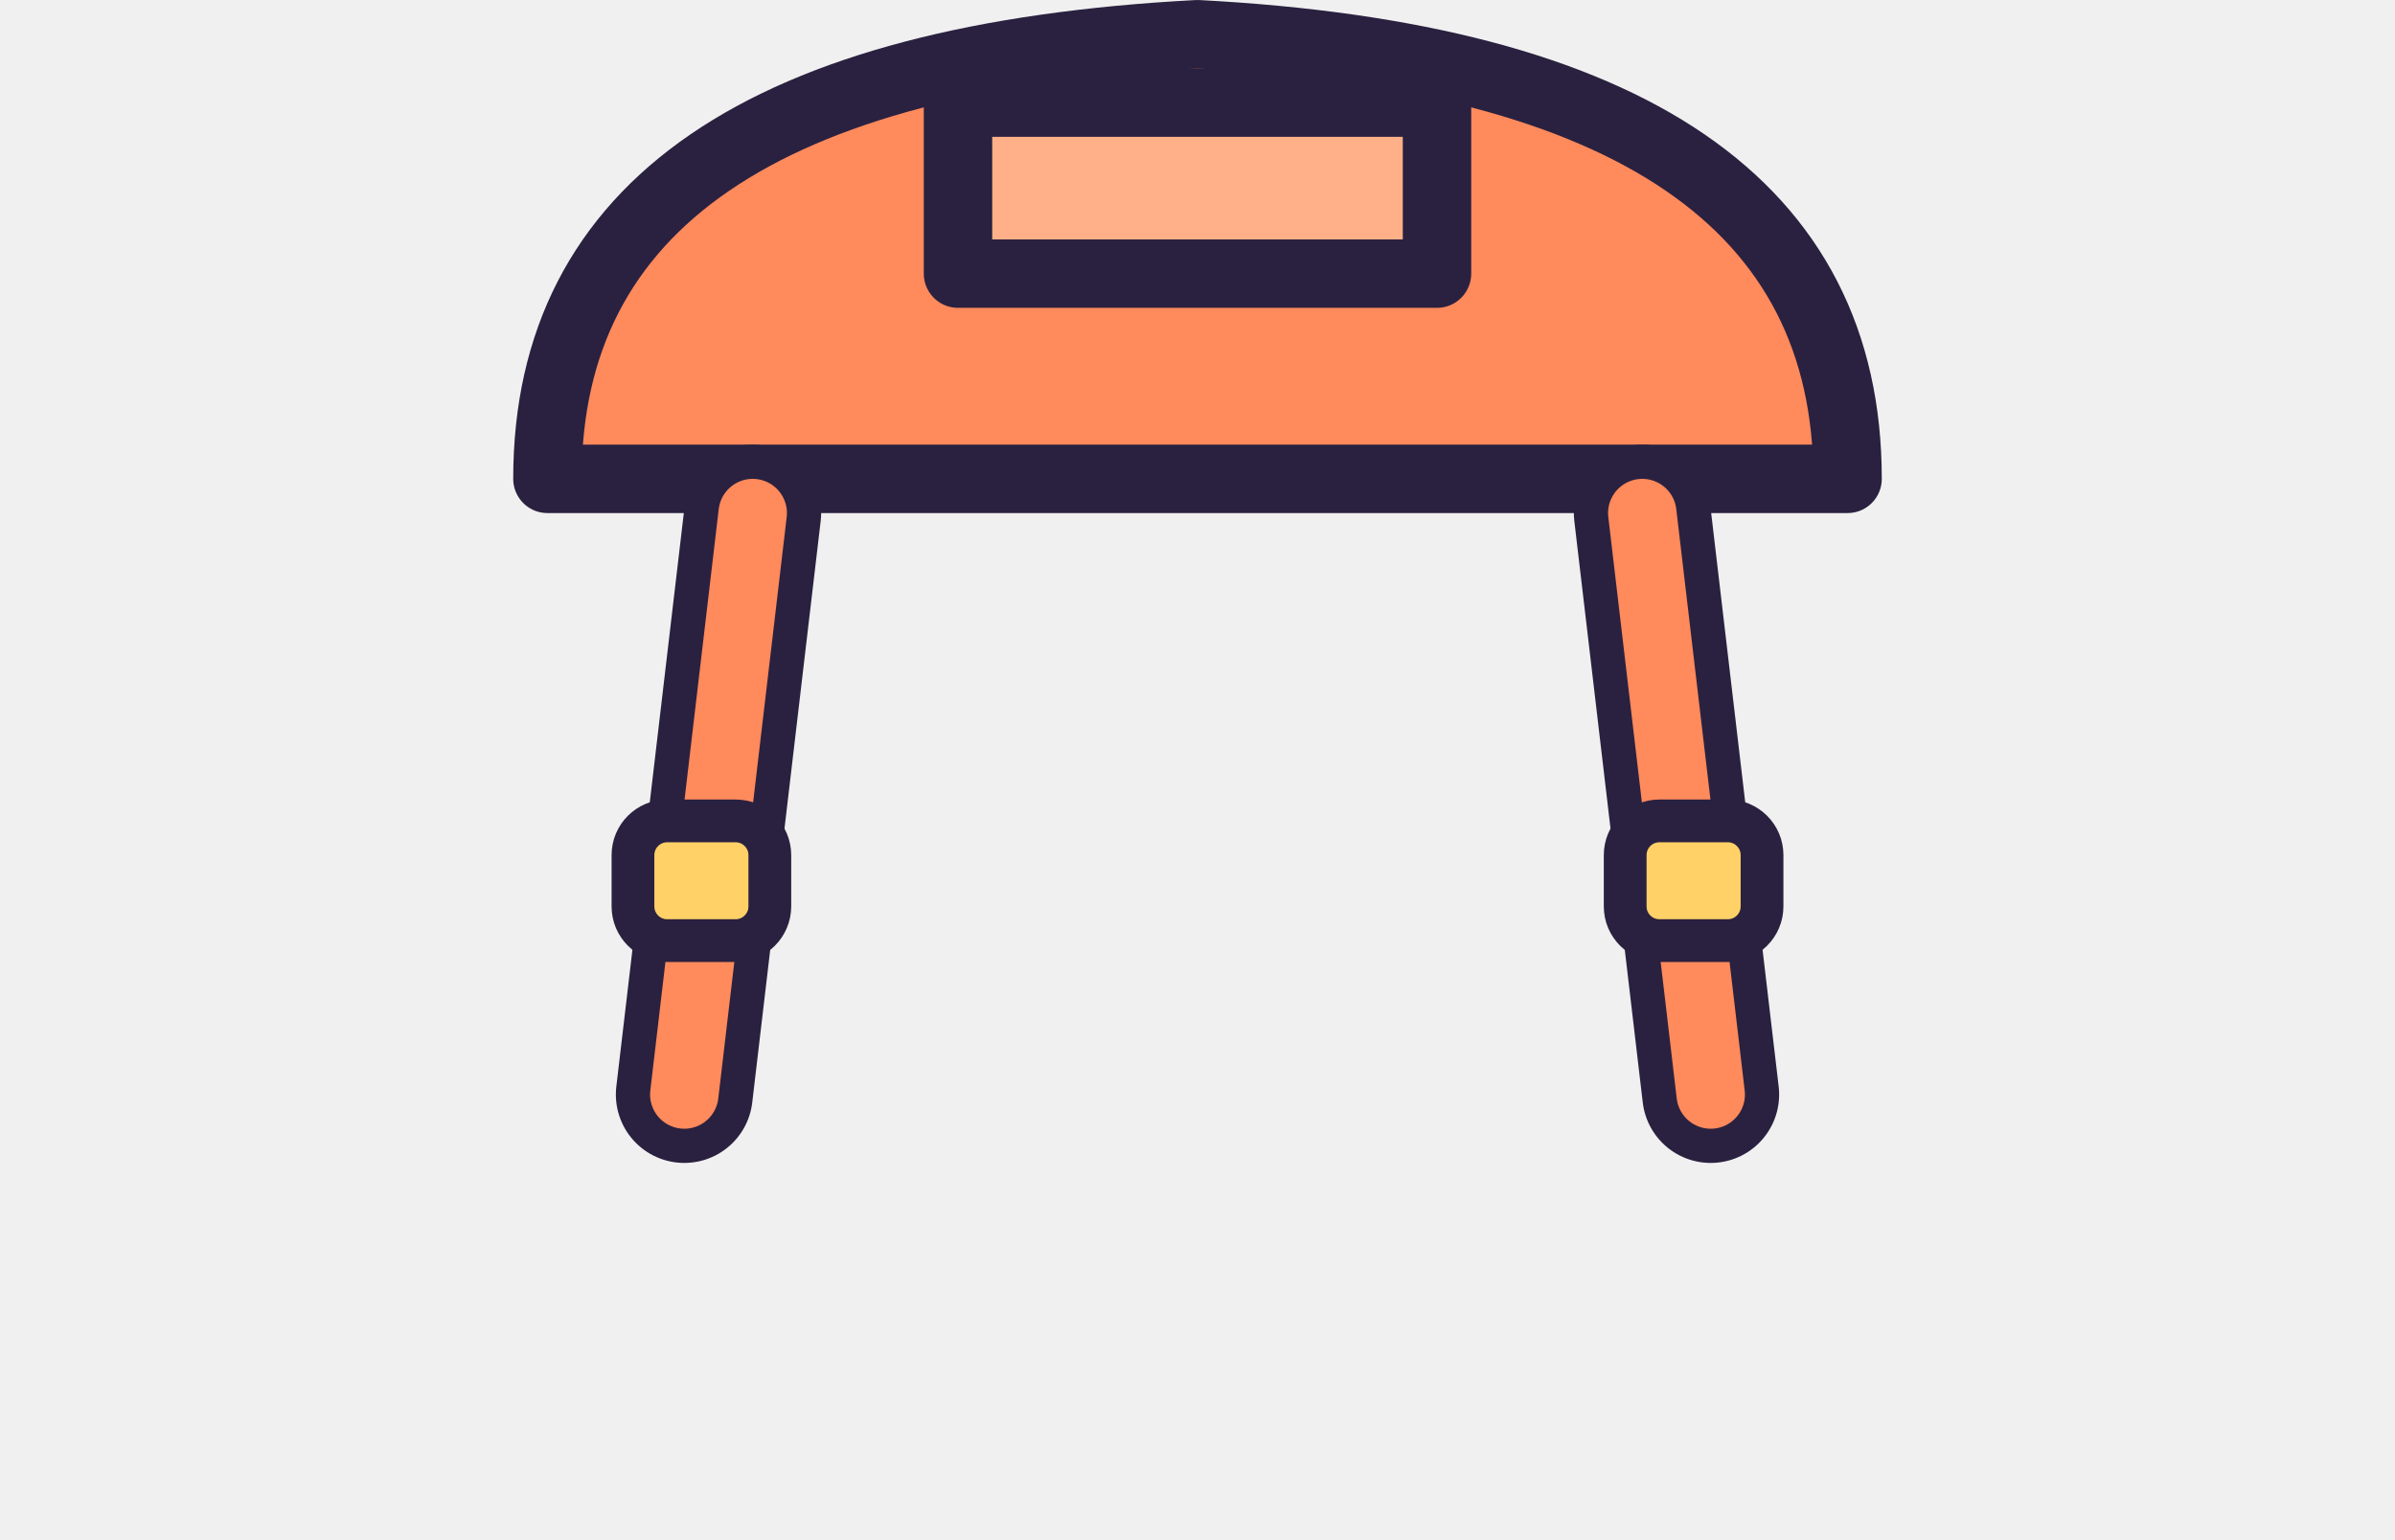
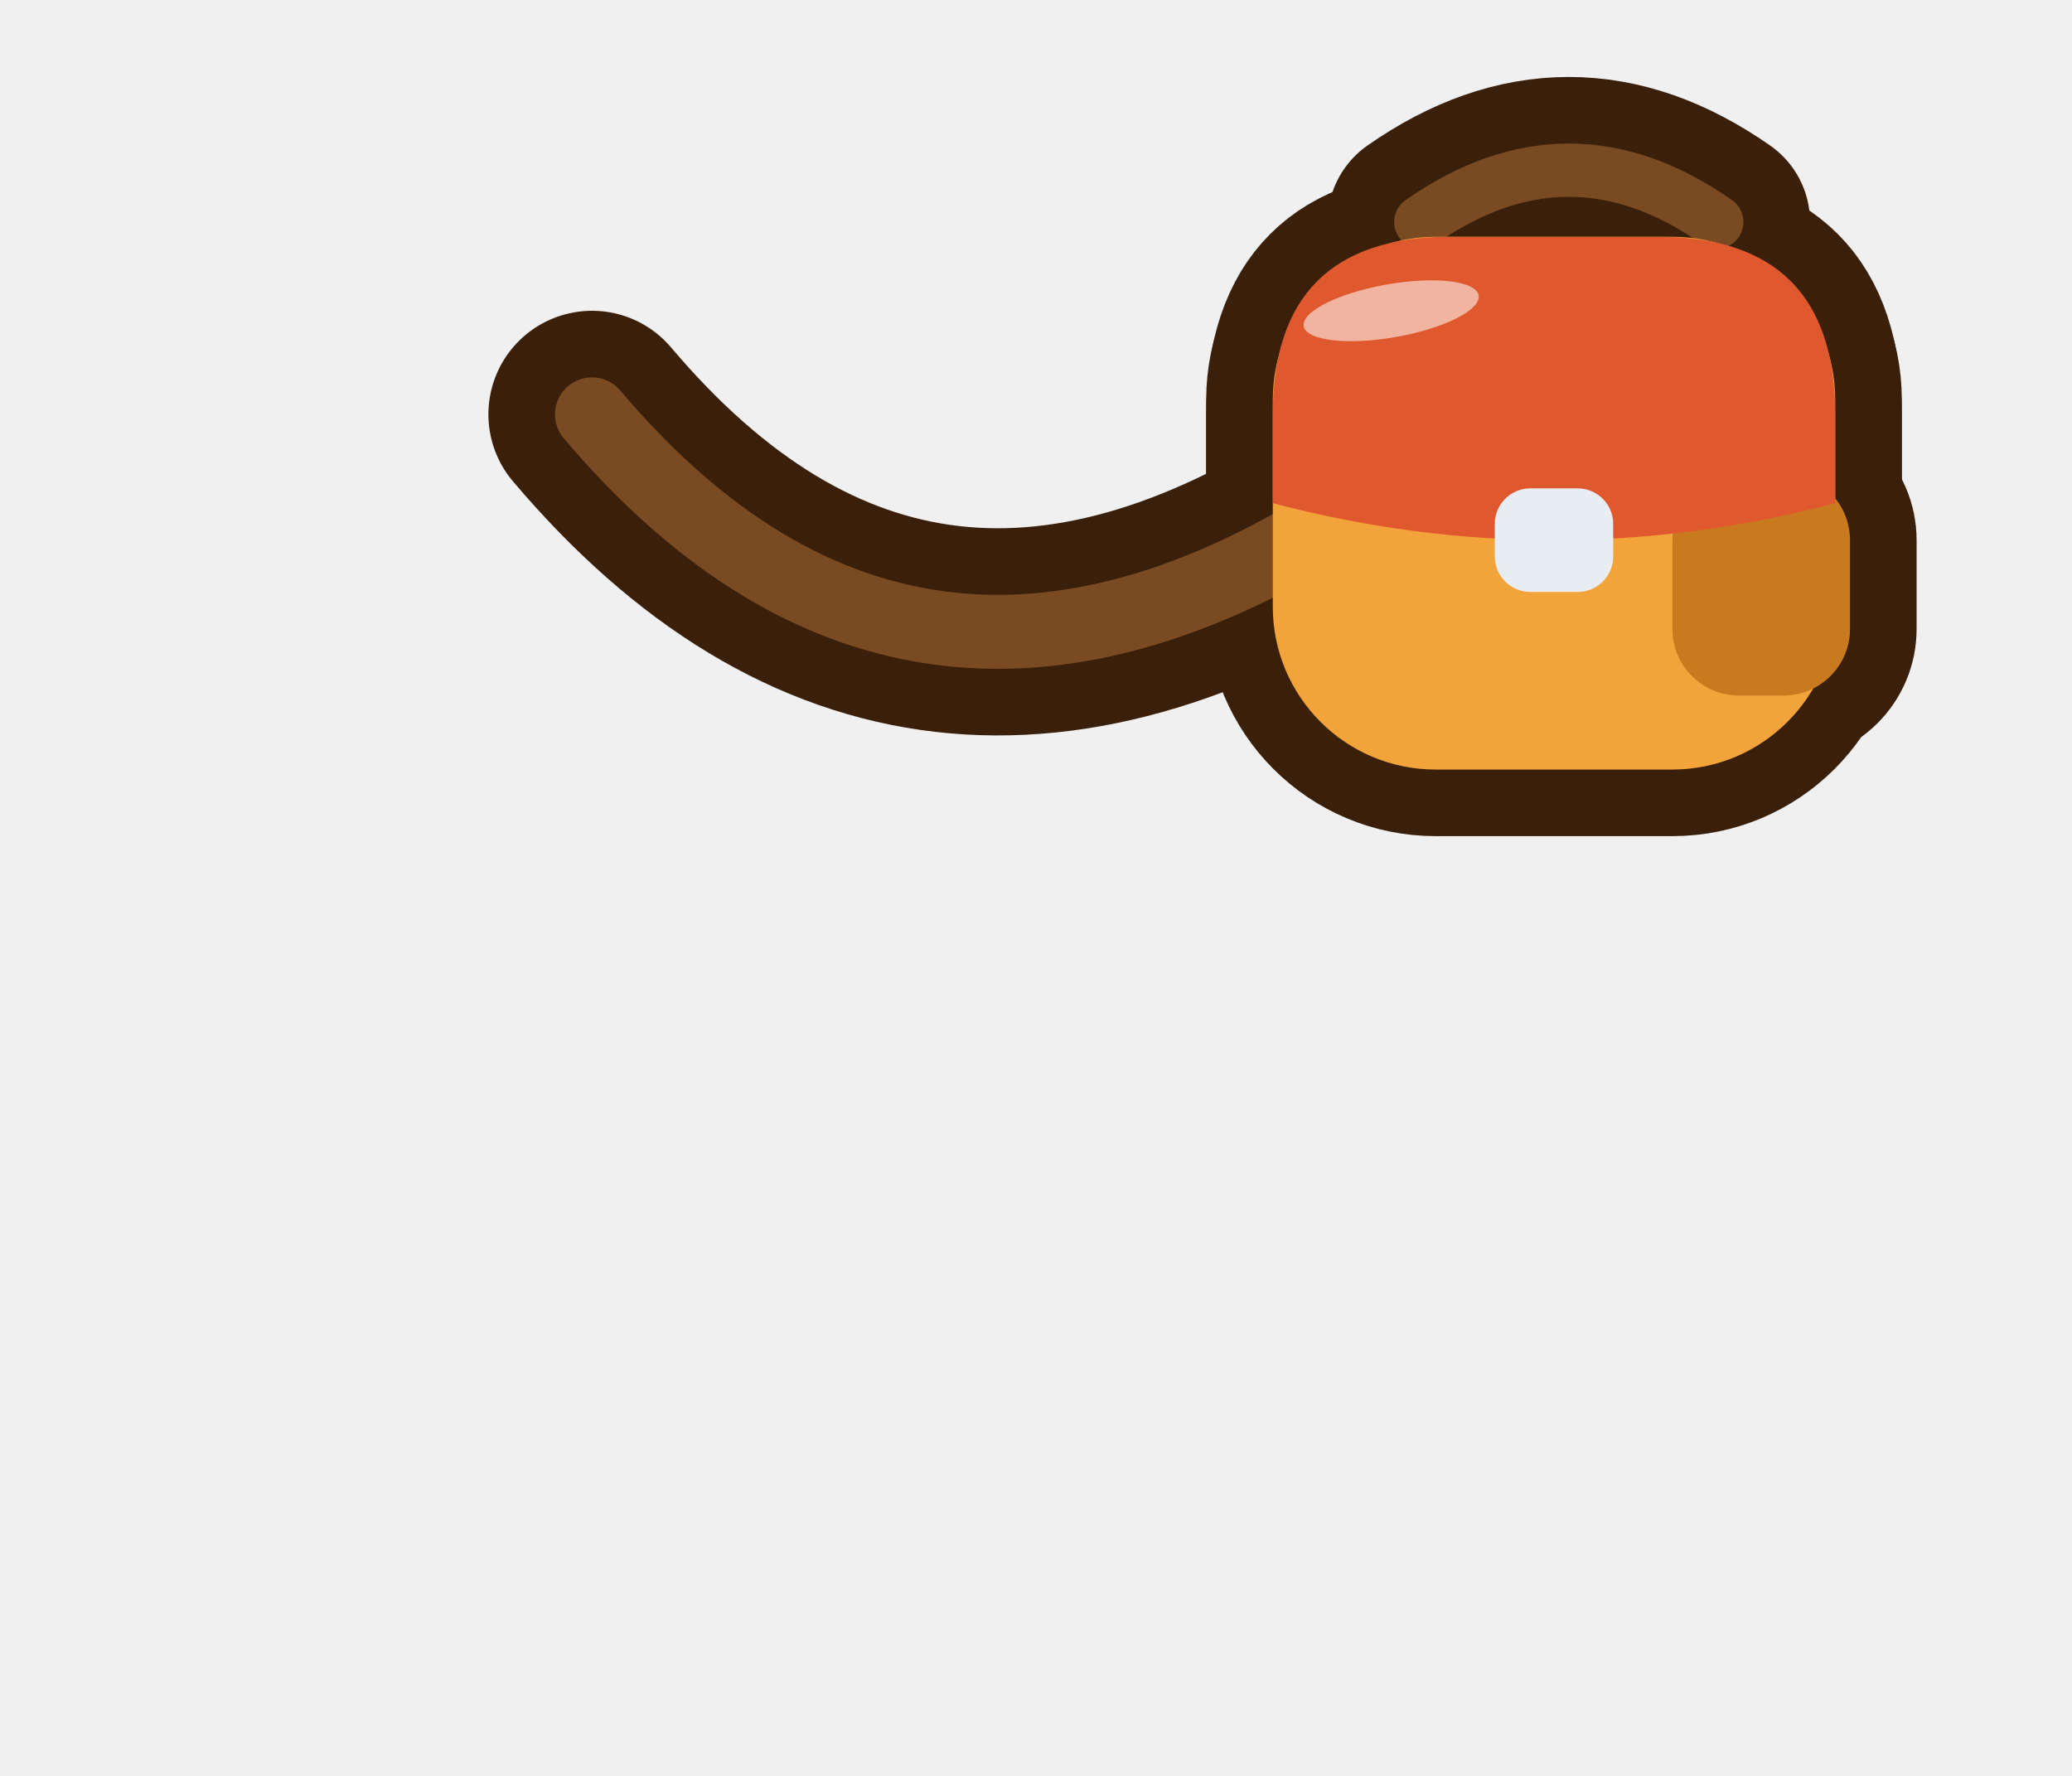
- <svg xmlns="http://www.w3.org/2000/svg" class="cr" viewBox="-70 -30 140 90" aria-label="Mochilinha" width="140" height="90">
-   <path class="a" fill="#ff8a5c" d="M-38 -2 Q-38 -26 0 -28 Q38 -26 38 -2Z" stroke="rgb(42, 33, 64)" stroke-width="4" stroke-linejoin="round" stroke-linecap="round" />
-   <path class="a" fill="#ffb088" d="M-14 -24 L14 -24 L14 -14 L-14 -14Z" stroke="rgb(42, 33, 64)" stroke-width="4" stroke-linejoin="round" stroke-linecap="round" />
-   <path class="tl ink s8" d="M-26 0 L-30 34 M26 0 L30 34" fill="none" stroke="rgb(42, 33, 64)" stroke-width="8" stroke-linejoin="round" stroke-linecap="round" />
-   <path class="tl s4" stroke="#ff8a5c" d="M-26 0 L-30 34 M26 0 L30 34" fill="none" stroke-width="4" stroke-linejoin="round" stroke-linecap="round" />
-   <rect class="a t" fill="#ffd166" x="-33" y="18" width="8" height="7" rx="2" stroke="rgb(42, 33, 64)" stroke-width="2.5" stroke-linejoin="round" stroke-linecap="round" />
-   <rect class="a t" fill="#ffd166" x="25" y="18" width="8" height="7" rx="2" stroke="rgb(42, 33, 64)" stroke-width="2.5" stroke-linejoin="round" stroke-linecap="round" />
+ <svg xmlns="http://www.w3.org/2000/svg" viewBox="-70 -30 140 120" width="140" height="120">
+   <g class="o">
+     <path d="M-30 -2 Q-8 24 22 4" fill="none" stroke="#3a200a" stroke-width="14.0" stroke-linecap="round" stroke-linejoin="round" />
+     <path d="M26 -15 Q36 -22 46 -15" fill="none" stroke="#3a200a" stroke-width="12.6" stroke-linecap="round" stroke-linejoin="round" />
+     <rect stroke="#3a200a" stroke-width="9.0" stroke-linejoin="round" x="16" y="-14" width="38" height="36" rx="11" fill="#3a200a" />
+     <rect stroke="#3a200a" stroke-width="9.0" stroke-linejoin="round" x="43" y="2" width="12" height="15" rx="4.5" fill="#3a200a" />
+     <path stroke="#3a200a" stroke-width="9.0" stroke-linejoin="round" d="M16 -2 Q16 -14 28 -14 L42 -14 Q54 -14 54 -2 L54 4 Q35 9 16 4 Z" fill="#3a200a" />
+     <rect stroke="#3a200a" stroke-width="9.0" stroke-linejoin="round" x="31" y="3" width="8" height="7" rx="2.4" fill="#3a200a" />
+   </g>
+   <path d="M-30 -2 Q-8 24 22 4" fill="none" stroke="#7a4a22" stroke-width="5" stroke-linecap="round" stroke-linejoin="round" />
+   <path d="M26 -15 Q36 -22 46 -15" fill="none" stroke="#7a4a22" stroke-width="3.6" stroke-linecap="round" stroke-linejoin="round" />
+   <rect x="16" y="-14" width="38" height="36" rx="11" fill="#f2a33a" />
+   <rect x="43" y="2" width="12" height="15" rx="4.5" fill="#c97a1e" />
+   <path d="M16 -2 Q16 -14 28 -14 L42 -14 Q54 -14 54 -2 L54 4 Q35 9 16 4 Z" fill="#e0582e" />
+   <rect x="31" y="3" width="8" height="7" rx="2.4" fill="#e8edf2" />
+   <ellipse cx="24" cy="-9" rx="6" ry="1.8" fill="#ffffff" opacity="0.55" transform="rotate(-10 24 -9)" />
</svg>
